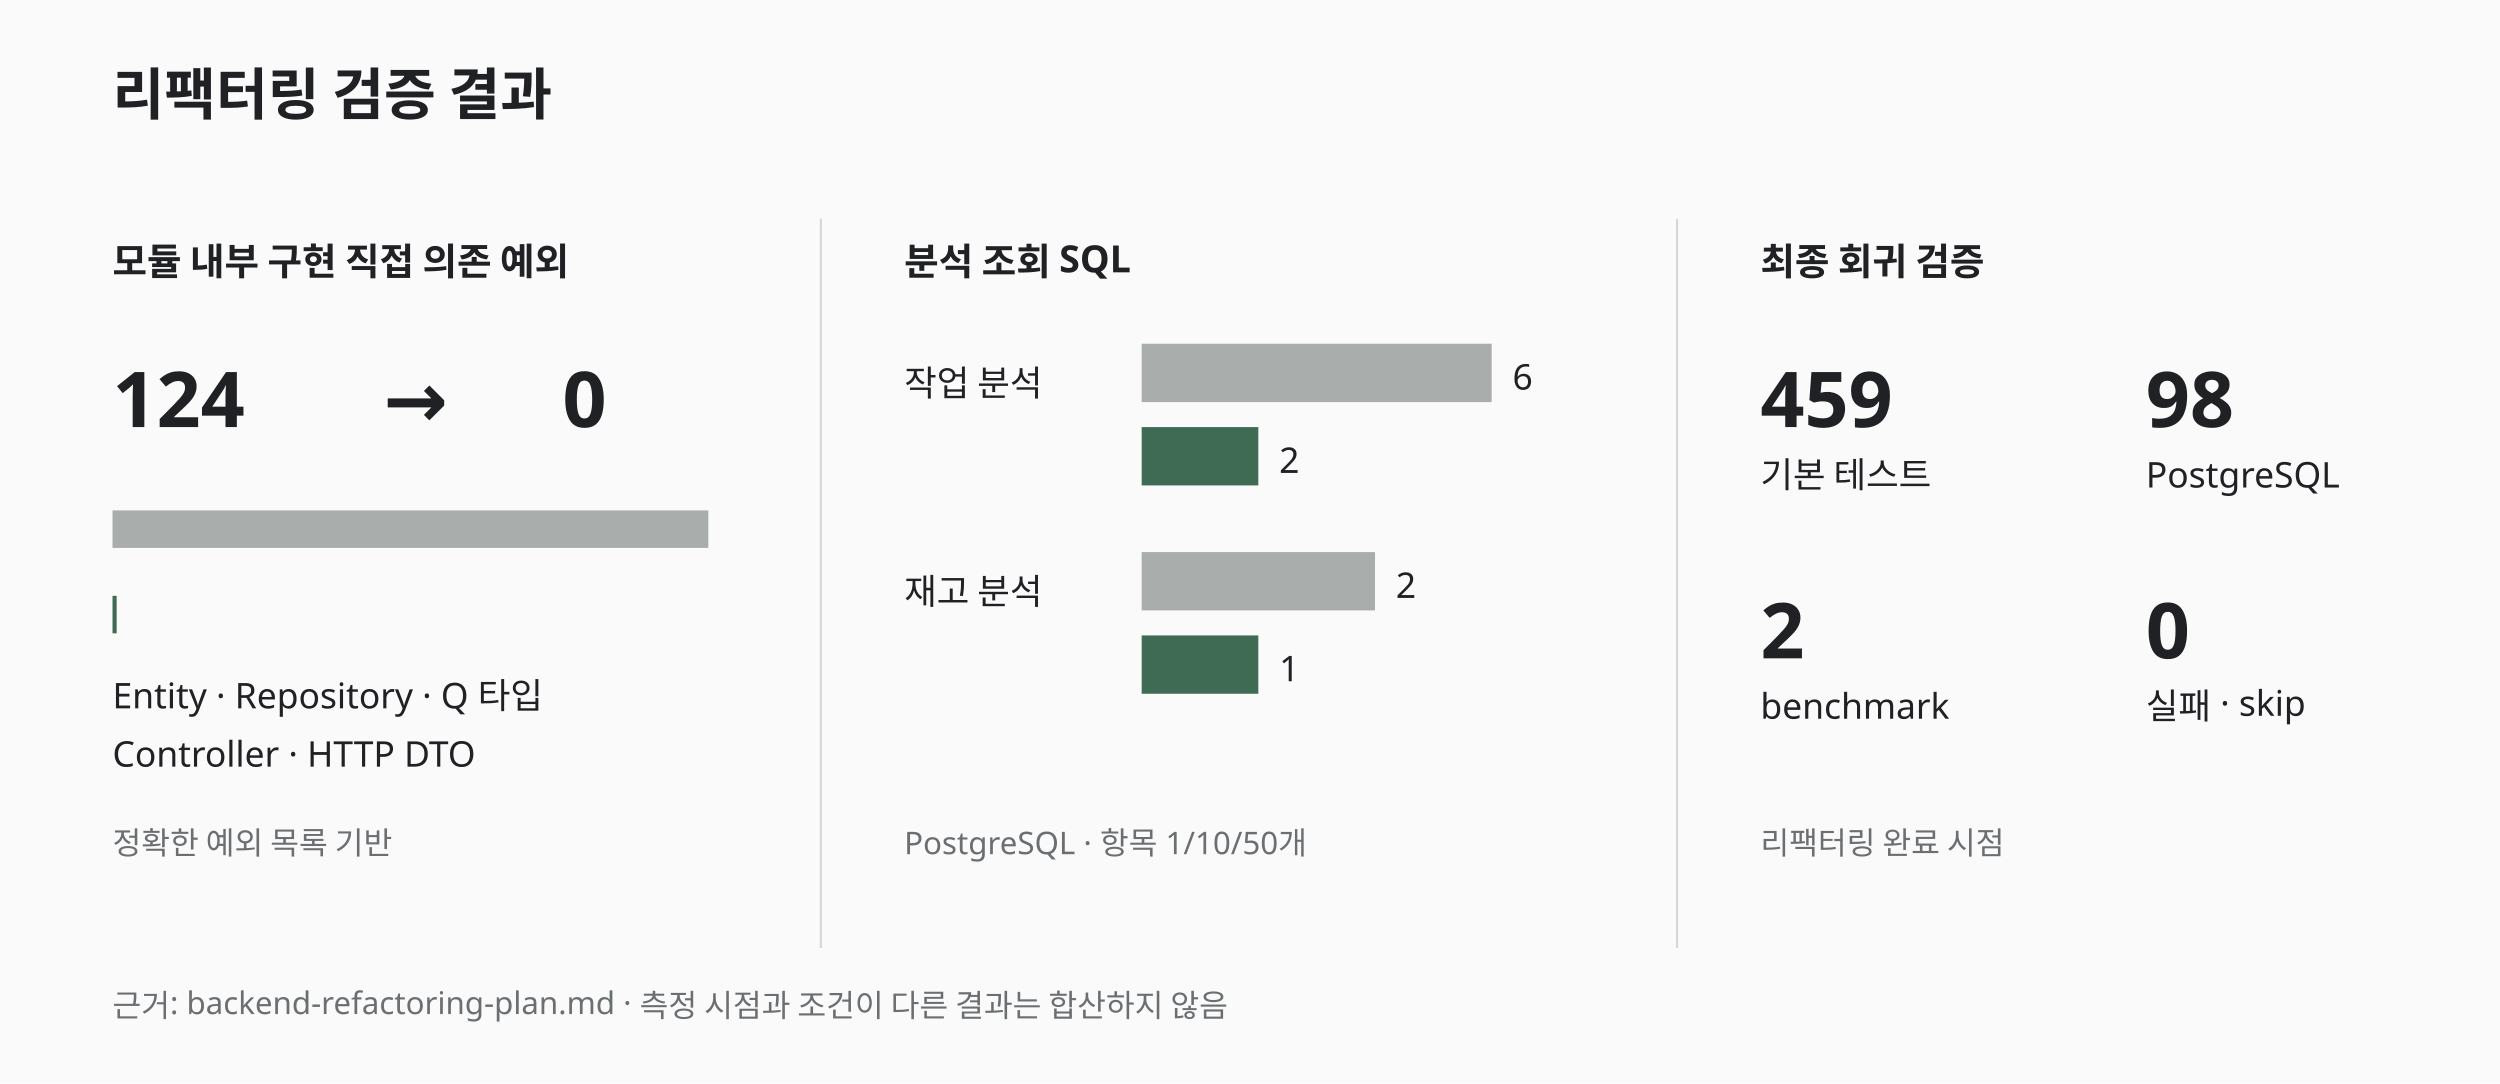
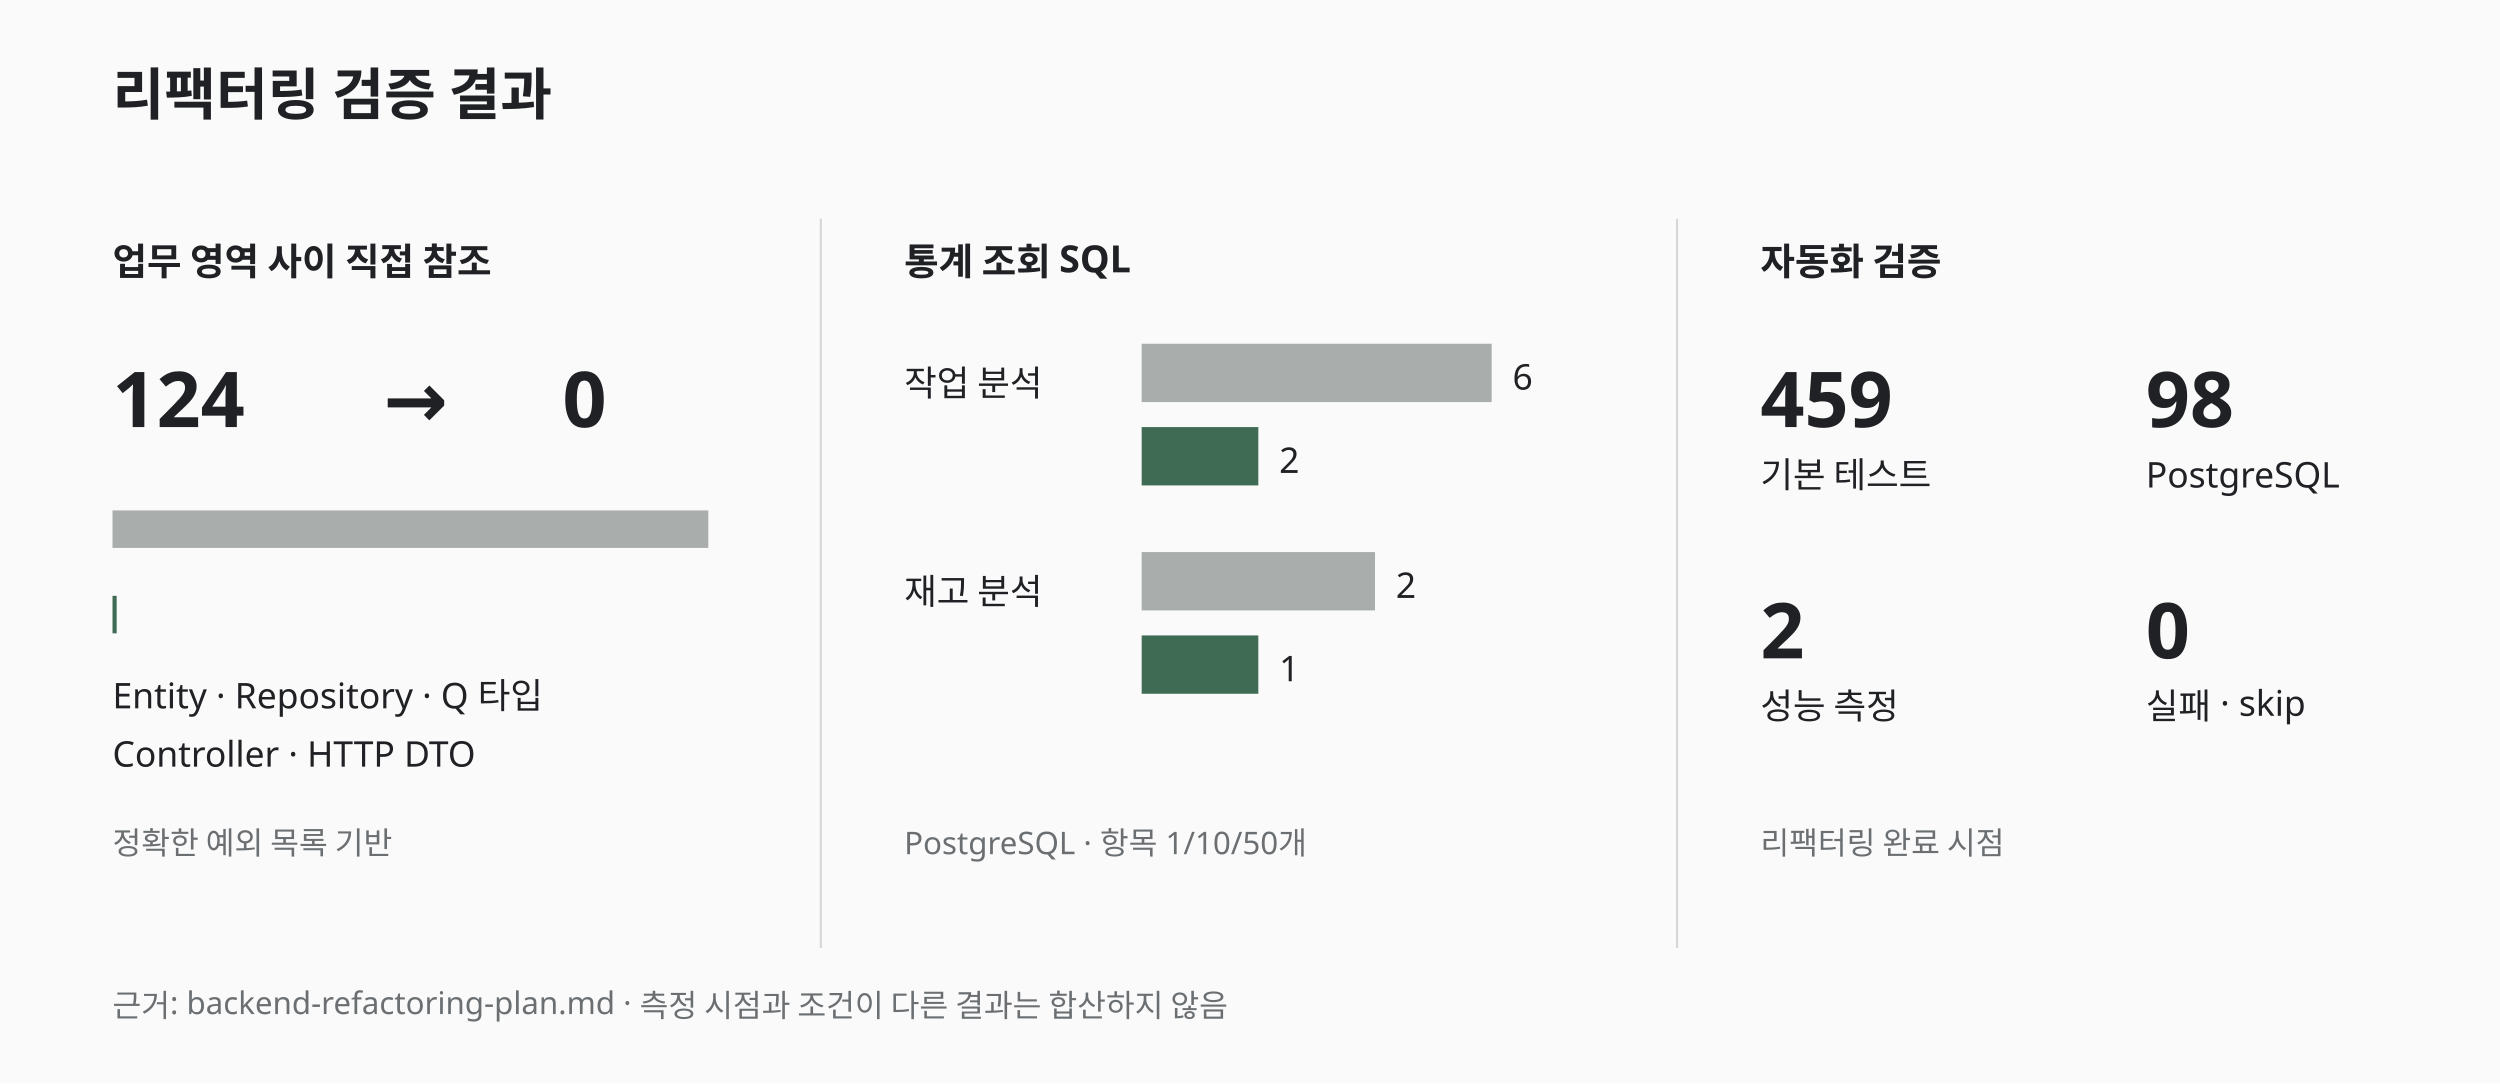
<svg xmlns="http://www.w3.org/2000/svg" width="1200" height="520" viewBox="0 0 1200 520" role="img" aria-labelledby="title desc">
  <rect width="1200" height="520" fill="#fafafa" />
  <style>
    text { font-family: Pretendard, "Noto Sans KR", "Apple SD Gothic Neo", sans-serif; fill: #202124; }
    .heading { font-size: 27px; font-weight: 600; }
    .section { font-size: 18px; font-weight: 600; }
    .number { font-size: 37px; font-weight: 600; }
    .body { font-size: 17px; }
    .note { font-size: 15px; fill: #6b6f72; }
    .divider { stroke: #d4d7d6; stroke-width: 1; }
    .before { fill: #a9adab; }
    .after { fill: #3f6b55; }
  </style>
  <text x="54" y="55" class="heading">리팩터링 검증 결과</text>
  <line x1="394" y1="105" x2="394" y2="455" class="divider" />
  <line x1="805" y1="105" x2="805" y2="455" class="divider" />
-   <text x="54" y="132" class="section">모듈 내부 구현 직접 의존 예외</text>
+   <text x="54" y="132" class="section">업무 영역 사이 직접 참조</text>
  <text x="54" y="205" class="number">124</text>
  <text x="184" y="205" class="number" fill="#6b6f72">→</text>
  <text x="270" y="205" class="number" fill="#3f6b55">0</text>
  <rect x="54" y="245" width="286" height="18" class="before" />
  <rect x="54" y="286" width="2" height="18" class="after" />
  <text x="54" y="340" class="body">Entity · Repository · Q 타입</text>
  <text x="54" y="368" class="body">Controller · HTTP DTO</text>
  <text x="54" y="410" class="note">정확한 예외 목록 기반</text>
-   <text x="434" y="132" class="section">분석 조회 SQL</text>
+   <text x="434" y="132" class="section">통계 조회 SQL</text>
  <text x="434" y="190" class="body">작업 분석</text>
  <rect x="548" y="165" width="168" height="28" class="before" />
  <rect x="548" y="205" width="56" height="28" class="after" />
  <text x="726" y="187" class="body">6</text>
  <text x="614" y="227" class="body">2</text>
  <text x="434" y="290" class="body">재고 분석</text>
  <rect x="548" y="265" width="112" height="28" class="before" />
  <rect x="548" y="305" width="56" height="28" class="after" />
  <text x="670" y="287" class="body">2</text>
  <text x="614" y="327" class="body">1</text>
  <text x="434" y="410" class="note">PostgreSQL · 항목 1/10/50개</text>
-   <text x="845" y="132" class="section">최종 회귀 검증</text>
+   <text x="845" y="132" class="section">자동화 검증</text>
  <text x="845" y="205" class="number">459</text>
  <text x="845" y="234" class="body">기본 테스트</text>
  <text x="1030" y="205" class="number">98</text>
  <text x="1030" y="234" class="body">PostgreSQL</text>
  <text x="845" y="316" class="number">2</text>
-   <text x="845" y="345" class="body">benchmark</text>
+   <text x="845" y="345" class="body">성능 측정</text>
  <text x="1030" y="316" class="number" fill="#3f6b55">0</text>
  <text x="1030" y="345" class="body">실패 · skip</text>
  <text x="845" y="410" class="note">리팩터링 완료 시점</text>
  <text x="54" y="488" class="note">근거: backend-refactoring-plan.md · 측정 시점과 조건이 다른 결과는 합산하지 않음</text>
</svg>
